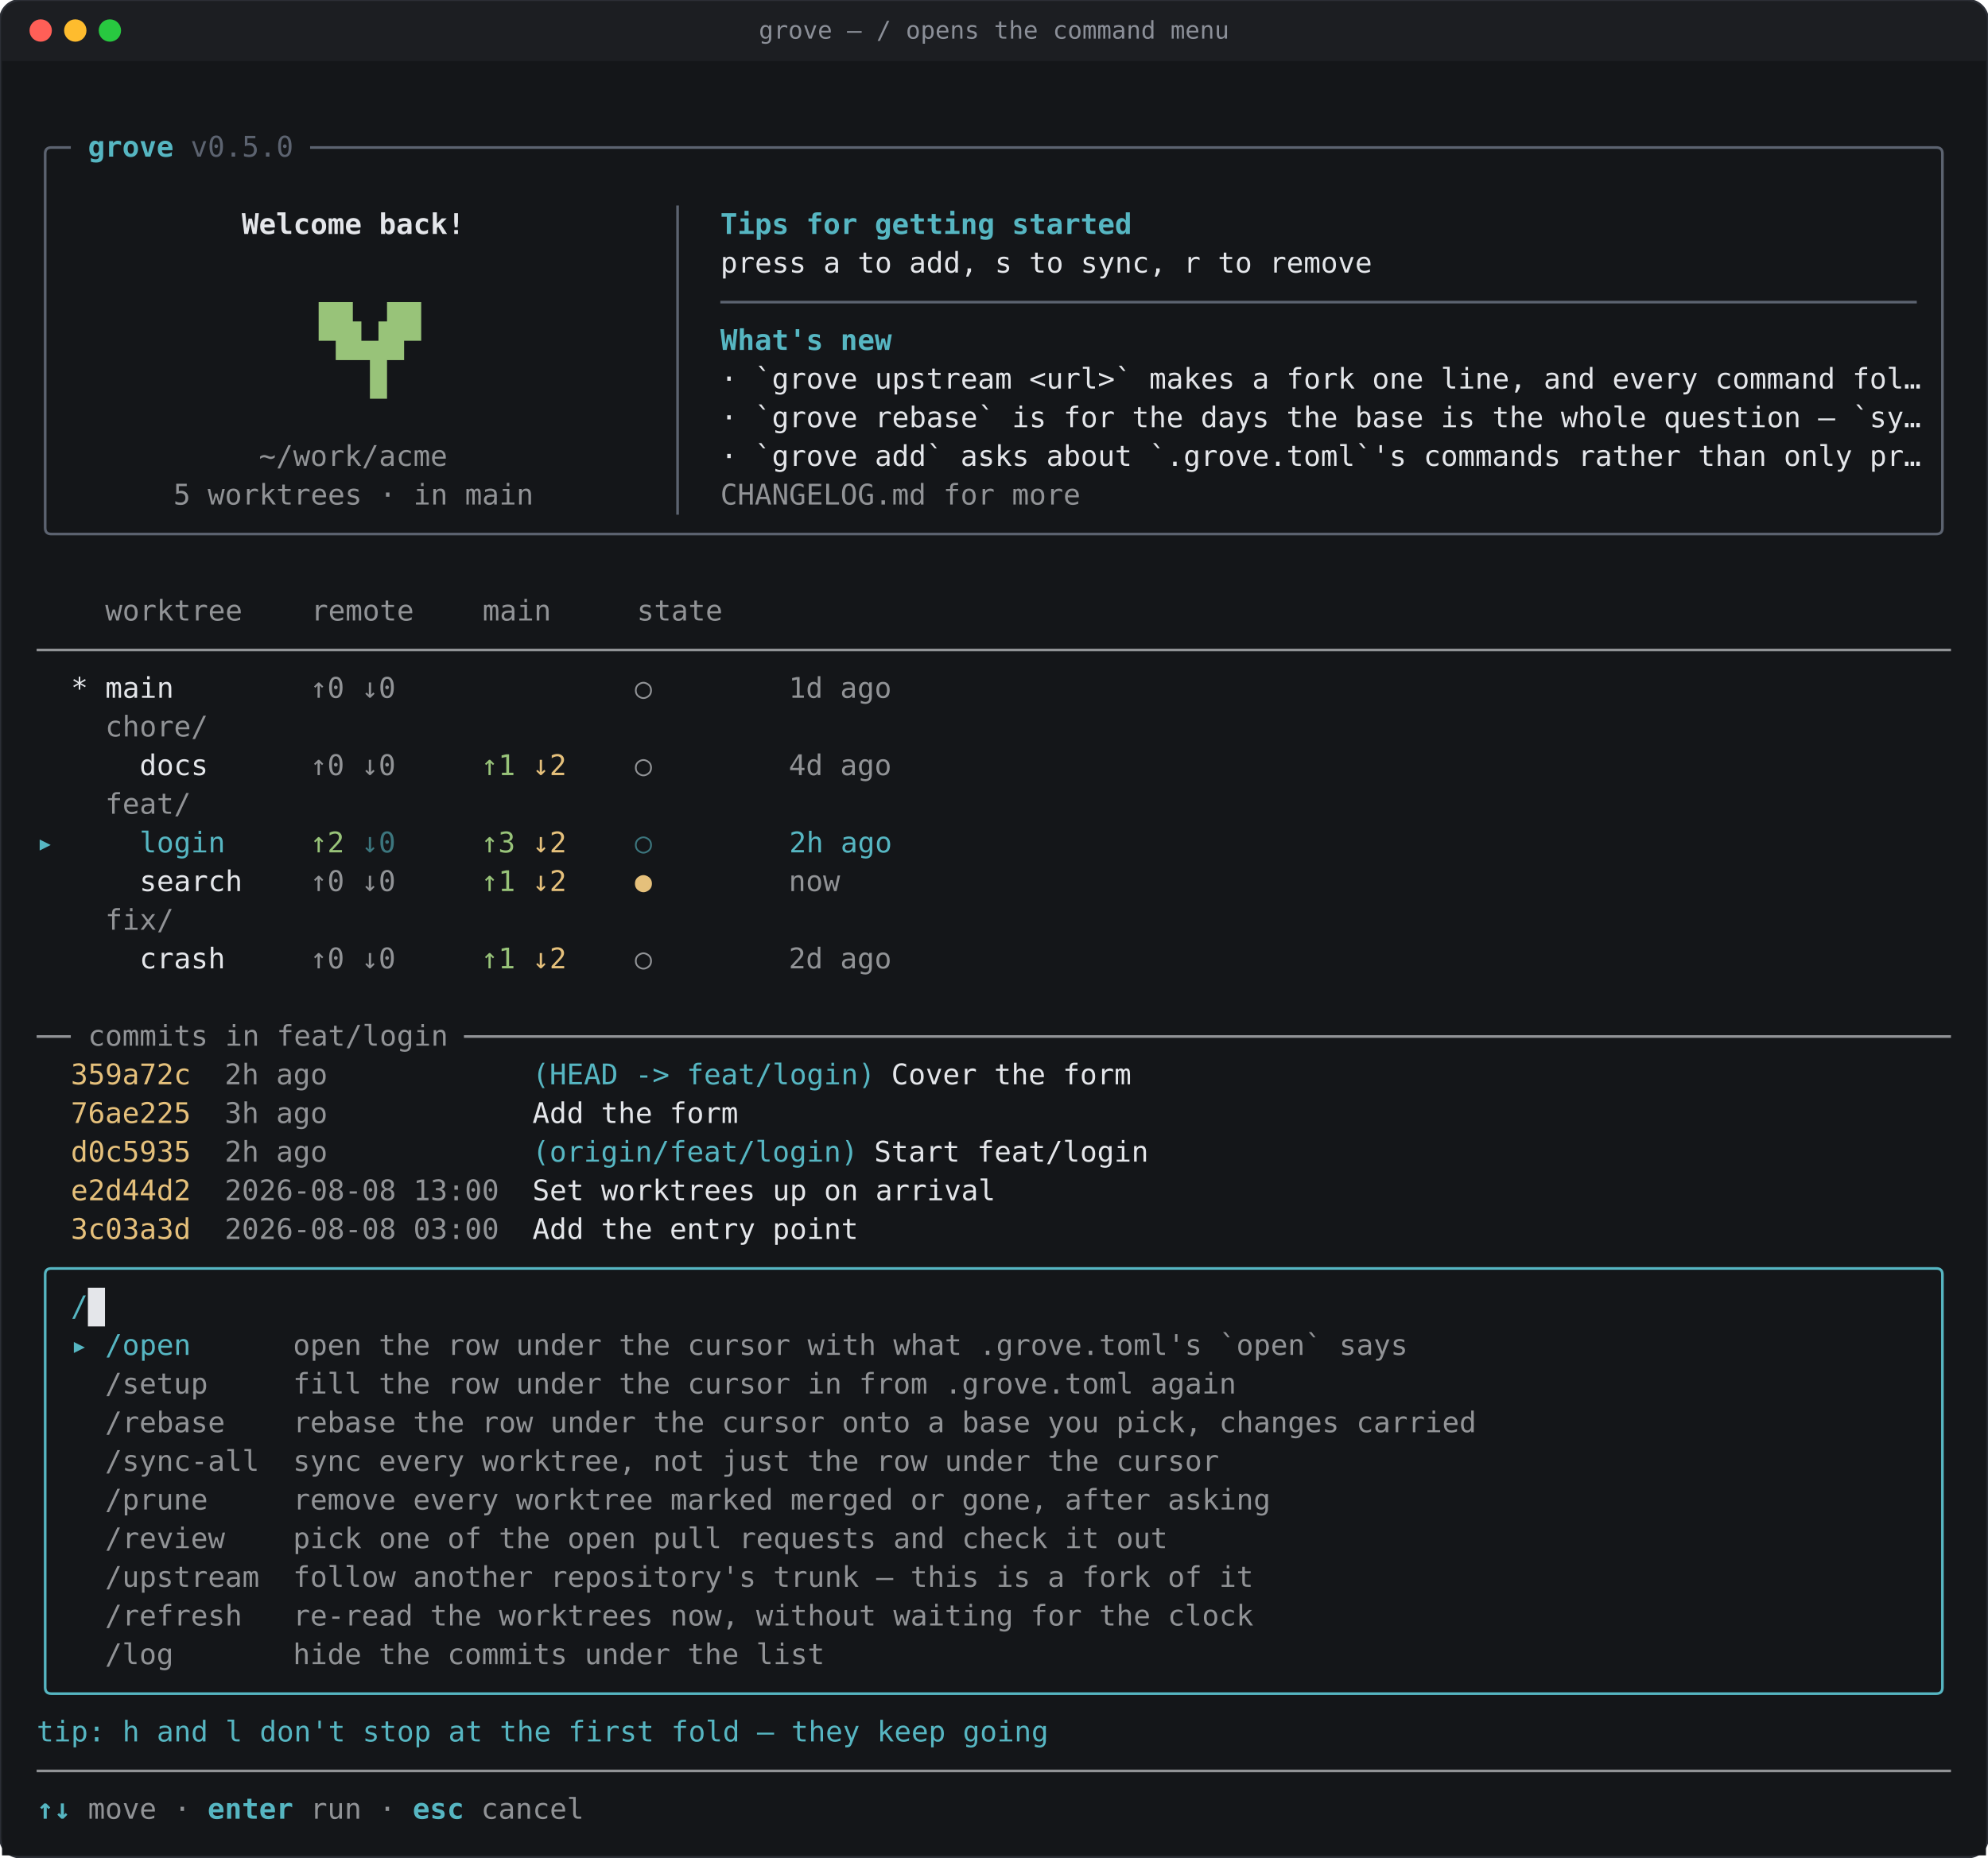
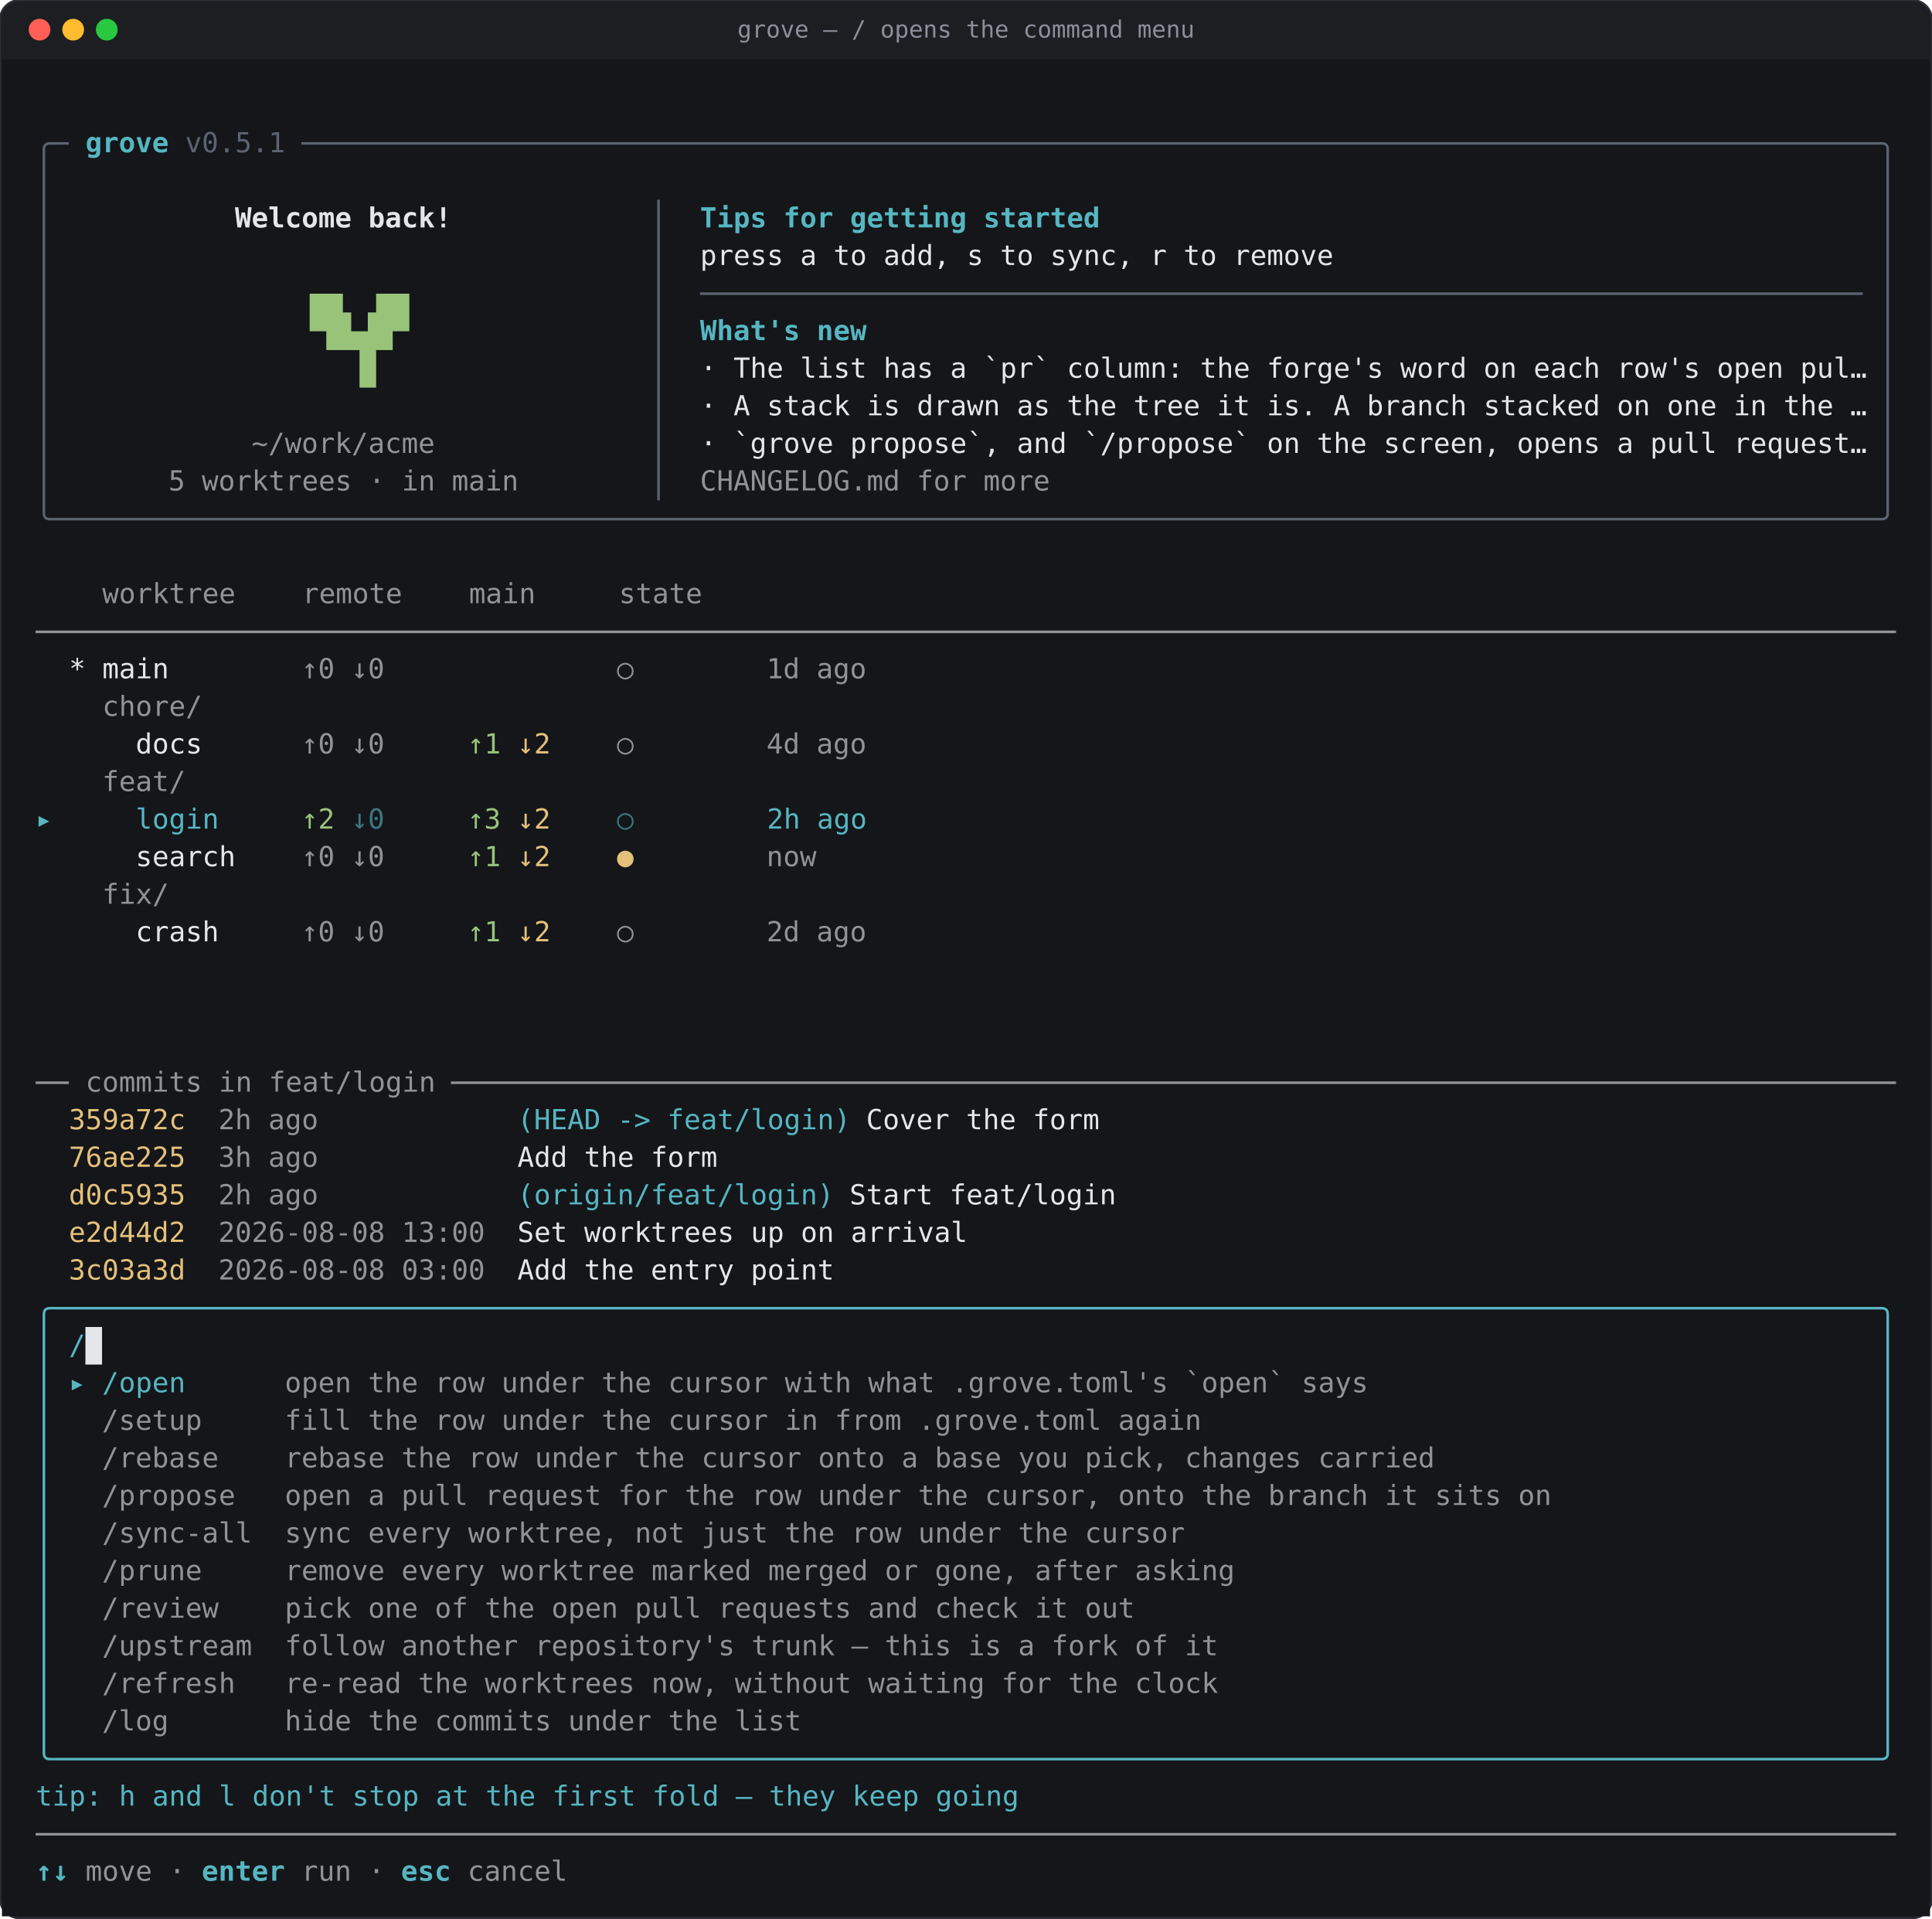
- <svg xmlns="http://www.w3.org/2000/svg" width="977" height="913" viewBox="0 0 977 913" font-family="ui-monospace, SFMono-Regular, Menlo, Consolas, 'DejaVu Sans Mono', monospace" font-size="14">
-   <rect width="977" height="913" rx="10" fill="#1c1e22" stroke="#2c2f36" />
-   <rect x="1" y="30" width="975" height="882" fill="#141619" />
+ <svg xmlns="http://www.w3.org/2000/svg" width="977" height="970" viewBox="0 0 977 970" font-family="ui-monospace, SFMono-Regular, Menlo, Consolas, 'DejaVu Sans Mono', monospace" font-size="14">
+   <rect width="977" height="970" rx="10" fill="#1c1e22" stroke="#2c2f36" />
+   <rect x="1" y="30" width="975" height="939" fill="#141619" />
  <circle cx="20" cy="15" r="5.5" fill="#ff5f57" />
  <circle cx="37" cy="15" r="5.5" fill="#febc2e" />
  <circle cx="54" cy="15" r="5.5" fill="#28c840" />
  <text x="488.5" y="19" fill="#8b8f98" font-size="12" text-anchor="middle">grove — / opens the command menu</text>
-   <rect x="43.2" y="633.0" width="8.4" height="19" fill="#e4e6ea" />
+   <rect x="43.2" y="671.0" width="8.4" height="19" fill="#e4e6ea" />
  <path fill="#98c379" opacity="1" d="M156.60 148.50h4.20v9.50h-4.20zM160.80 148.50h8.40v9.50h-8.40zM169.20 148.50h4.20v9.50h-4.20zM190.20 148.50h4.20v9.50h-4.20zM194.40 148.50h8.40v9.50h-8.40zM202.80 148.50h4.20v9.50h-4.20zM156.60 158.00h4.20v9.50h-4.20zM160.80 158.00h4.20v9.50h-4.20zM165.00 158.00h4.20v9.50h-4.20zM165.00 167.50h4.20v9.50h-4.20zM169.20 158.00h8.40v19.00h-8.40zM177.60 167.50h8.40v9.50h-8.40zM186.00 158.00h8.40v19.00h-8.40zM194.40 158.00h4.20v9.50h-4.20zM198.60 158.00h4.20v9.50h-4.20zM194.40 167.50h4.20v9.50h-4.20zM202.80 158.00h4.20v9.50h-4.20zM181.80 177.00h4.20v19.00h-4.20zM186.00 177.00h4.20v19.00h-4.20z" />
  <path fill="none" stroke="#5c6370" stroke-width="1.3" opacity="1" d="M22.20 82.00V75.50Q22.20 72.50 25.20 72.50H26.40M26.40 72.50H34.80M152.40 72.50H950.40M954.60 82.00V75.50Q954.60 72.50 951.60 72.50H950.40M22.20 82.00V101.00M954.60 82.00V101.00M22.20 101.00V120.00M333.00 101.00V120.00M954.60 101.00V120.00M22.20 120.00V139.00M333.00 120.00V139.00M954.60 120.00V139.00M22.20 139.00V158.00M333.00 139.00V158.00M354.00 148.50H942.00M954.60 139.00V158.00M22.20 158.00V177.00M333.00 158.00V177.00M954.60 158.00V177.00M22.20 177.00V196.00M333.00 177.00V196.00M954.60 177.00V196.00M22.20 196.00V215.00M333.00 196.00V215.00M954.60 196.00V215.00M22.20 215.00V234.00M333.00 215.00V234.00M954.60 215.00V234.00M22.20 234.00V253.00M333.00 234.00V253.00M954.60 234.00V253.00M22.20 253.00V259.50Q22.20 262.50 25.20 262.50H26.40M26.40 262.50H950.40M954.60 253.00V259.50Q954.60 262.50 951.60 262.50H950.40" />
-   <path fill="none" stroke="#e4e6ea" stroke-width="1.3" opacity="0.6" d="M18.00 319.50H958.80M18.00 509.50H34.80M228.00 509.50H958.80M18.00 870.50H958.80" />
-   <path fill="none" stroke="#56b6c2" stroke-width="1.3" opacity="1" d="M22.20 633.00V626.50Q22.20 623.50 25.20 623.50H26.40M26.40 623.50H950.40M954.60 633.00V626.50Q954.60 623.50 951.60 623.50H950.40M22.20 633.00V652.00M954.60 633.00V652.00M22.20 652.00V671.00M954.60 652.00V671.00M22.20 671.00V690.00M954.60 671.00V690.00M22.20 690.00V709.00M954.60 690.00V709.00M22.20 709.00V728.00M954.60 709.00V728.00M22.20 728.00V747.00M954.60 728.00V747.00M22.20 747.00V766.00M954.60 747.00V766.00M22.20 766.00V785.00M954.60 766.00V785.00M22.20 785.00V804.00M954.60 785.00V804.00M22.20 804.00V823.00M954.60 804.00V823.00M22.20 823.00V829.50Q22.20 832.50 25.20 832.50H26.40M26.40 832.50H950.40M954.60 823.00V829.50Q954.60 832.50 951.60 832.50H950.40" />
+   <path fill="none" stroke="#e4e6ea" stroke-width="1.3" opacity="0.6" d="M18.00 319.50H958.80M18.00 547.50H34.80M228.00 547.50H958.80M18.00 927.50H958.80" />
+   <path fill="none" stroke="#56b6c2" stroke-width="1.3" opacity="1" d="M22.20 671.00V664.50Q22.20 661.50 25.20 661.50H26.40M26.40 661.50H950.40M954.60 671.00V664.50Q954.60 661.50 951.60 661.50H950.40M22.20 671.00V690.00M954.60 671.00V690.00M22.20 690.00V709.00M954.60 690.00V709.00M22.20 709.00V728.00M954.60 709.00V728.00M22.20 728.00V747.00M954.60 728.00V747.00M22.20 747.00V766.00M954.60 747.00V766.00M22.20 766.00V785.00M954.60 766.00V785.00M22.20 785.00V804.00M954.60 785.00V804.00M22.20 804.00V823.00M954.60 804.00V823.00M22.20 823.00V842.00M954.60 823.00V842.00M22.20 842.00V861.00M954.60 842.00V861.00M22.20 861.00V880.00M954.60 861.00V880.00M22.20 880.00V886.50Q22.20 889.50 25.20 889.50H26.40M26.40 889.50H950.40M954.60 880.00V886.50Q954.60 889.50 951.60 889.50H950.40" />
  <text x="43.2" y="77.0" fill="#56b6c2" font-weight="600" textLength="42.0" lengthAdjust="spacingAndGlyphs" xml:space="preserve">grove</text>
-   <text x="85.2" y="77.0" fill="#5c6370" textLength="67.2" lengthAdjust="spacingAndGlyphs" xml:space="preserve"> v0.5.0 </text>
+   <text x="85.2" y="77.0" fill="#5c6370" textLength="67.2" lengthAdjust="spacingAndGlyphs" xml:space="preserve"> v0.5.1 </text>
  <text x="118.8" y="115.0" fill="#e4e6ea" font-weight="600" textLength="109.2" lengthAdjust="spacingAndGlyphs" xml:space="preserve">Welcome back!</text>
  <text x="354.0" y="115.0" fill="#56b6c2" font-weight="600" textLength="201.6" lengthAdjust="spacingAndGlyphs" xml:space="preserve">Tips for getting started</text>
  <text x="337.2" y="134.0" fill="#e4e6ea" textLength="613.2" lengthAdjust="spacingAndGlyphs" xml:space="preserve">  press a to add, s to sync, r to remove                                 </text>
  <text x="354.0" y="172.0" fill="#56b6c2" font-weight="600" textLength="84.0" lengthAdjust="spacingAndGlyphs" xml:space="preserve">What's new</text>
-   <text x="337.2" y="191.0" fill="#e4e6ea" textLength="613.2" lengthAdjust="spacingAndGlyphs" xml:space="preserve">  · `grove upstream &lt;url&gt;` makes a fork one line, and every command fol… </text>
-   <text x="337.2" y="210.0" fill="#e4e6ea" textLength="613.2" lengthAdjust="spacingAndGlyphs" xml:space="preserve">  · `grove rebase` is for the days the base is the whole question — `sy… </text>
+   <text x="337.2" y="191.0" fill="#e4e6ea" textLength="613.2" lengthAdjust="spacingAndGlyphs" xml:space="preserve">  · The list has a `pr` column: the forge's word on each row's open pul… </text>
+   <text x="337.2" y="210.0" fill="#e4e6ea" textLength="613.2" lengthAdjust="spacingAndGlyphs" xml:space="preserve">  · A stack is drawn as the tree it is. A branch stacked on one in the … </text>
  <text x="127.2" y="229.0" fill="#e4e6ea" opacity="0.6" textLength="92.4" lengthAdjust="spacingAndGlyphs" xml:space="preserve">~/work/acme</text>
-   <text x="337.2" y="229.0" fill="#e4e6ea" textLength="613.2" lengthAdjust="spacingAndGlyphs" xml:space="preserve">  · `grove add` asks about `.grove.toml`'s commands rather than only pr… </text>
+   <text x="337.2" y="229.0" fill="#e4e6ea" textLength="613.2" lengthAdjust="spacingAndGlyphs" xml:space="preserve">  · `grove propose`, and `/propose` on the screen, opens a pull request… </text>
  <text x="85.2" y="248.0" fill="#e4e6ea" opacity="0.6" textLength="176.4" lengthAdjust="spacingAndGlyphs" xml:space="preserve">5 worktrees · in main</text>
  <text x="354.0" y="248.0" fill="#e4e6ea" opacity="0.6" textLength="176.4" lengthAdjust="spacingAndGlyphs" xml:space="preserve">CHANGELOG.md for more</text>
  <text x="18.0" y="305.0" fill="#e4e6ea" opacity="0.6" textLength="336.0" lengthAdjust="spacingAndGlyphs" xml:space="preserve">    worktree    remote    main     state</text>
  <text x="18.0" y="343.0" fill="#e4e6ea" textLength="134.4" lengthAdjust="spacingAndGlyphs" xml:space="preserve">  * main        </text>
  <text x="152.4" y="343.0" fill="#e4e6ea" opacity="0.6" textLength="16.8" lengthAdjust="spacingAndGlyphs" xml:space="preserve">↑0</text>
  <text x="177.6" y="343.0" fill="#e4e6ea" opacity="0.6" textLength="16.8" lengthAdjust="spacingAndGlyphs" xml:space="preserve">↓0</text>
  <text x="312.0" y="343.0" fill="#e4e6ea" opacity="0.6" textLength="8.4" lengthAdjust="spacingAndGlyphs" xml:space="preserve">○</text>
  <text x="387.6" y="343.0" fill="#e4e6ea" opacity="0.6" textLength="50.4" lengthAdjust="spacingAndGlyphs" xml:space="preserve">1d ago</text>
  <text x="18.0" y="362.0" fill="#e4e6ea" opacity="0.6" textLength="84.0" lengthAdjust="spacingAndGlyphs" xml:space="preserve">    chore/</text>
  <text x="18.0" y="381.0" fill="#e4e6ea" textLength="134.4" lengthAdjust="spacingAndGlyphs" xml:space="preserve">      docs      </text>
  <text x="152.4" y="381.0" fill="#e4e6ea" opacity="0.6" textLength="16.8" lengthAdjust="spacingAndGlyphs" xml:space="preserve">↑0</text>
  <text x="177.6" y="381.0" fill="#e4e6ea" opacity="0.6" textLength="16.8" lengthAdjust="spacingAndGlyphs" xml:space="preserve">↓0</text>
  <text x="236.4" y="381.0" fill="#98c379" textLength="16.8" lengthAdjust="spacingAndGlyphs" xml:space="preserve">↑1</text>
  <text x="261.6" y="381.0" fill="#e5c07b" textLength="16.8" lengthAdjust="spacingAndGlyphs" xml:space="preserve">↓2</text>
  <text x="312.0" y="381.0" fill="#e4e6ea" opacity="0.6" textLength="8.4" lengthAdjust="spacingAndGlyphs" xml:space="preserve">○</text>
  <text x="387.6" y="381.0" fill="#e4e6ea" opacity="0.6" textLength="50.4" lengthAdjust="spacingAndGlyphs" xml:space="preserve">4d ago</text>
  <text x="18.0" y="400.0" fill="#e4e6ea" opacity="0.6" textLength="75.6" lengthAdjust="spacingAndGlyphs" xml:space="preserve">    feat/</text>
  <text x="18.0" y="419.0" fill="#56b6c2" textLength="134.4" lengthAdjust="spacingAndGlyphs" xml:space="preserve">▸     login     </text>
  <text x="152.4" y="419.0" fill="#98c379" textLength="16.8" lengthAdjust="spacingAndGlyphs" xml:space="preserve">↑2</text>
  <text x="177.6" y="419.0" fill="#56b6c2" opacity="0.6" textLength="16.8" lengthAdjust="spacingAndGlyphs" xml:space="preserve">↓0</text>
  <text x="236.4" y="419.0" fill="#98c379" textLength="16.8" lengthAdjust="spacingAndGlyphs" xml:space="preserve">↑3</text>
  <text x="261.6" y="419.0" fill="#e5c07b" textLength="16.8" lengthAdjust="spacingAndGlyphs" xml:space="preserve">↓2</text>
  <text x="312.0" y="419.0" fill="#56b6c2" opacity="0.6" textLength="8.4" lengthAdjust="spacingAndGlyphs" xml:space="preserve">○</text>
  <text x="320.4" y="419.0" fill="#56b6c2" textLength="117.6" lengthAdjust="spacingAndGlyphs" xml:space="preserve">        2h ago</text>
  <text x="18.0" y="438.0" fill="#e4e6ea" textLength="134.4" lengthAdjust="spacingAndGlyphs" xml:space="preserve">      search    </text>
  <text x="152.4" y="438.0" fill="#e4e6ea" opacity="0.6" textLength="16.8" lengthAdjust="spacingAndGlyphs" xml:space="preserve">↑0</text>
  <text x="177.6" y="438.0" fill="#e4e6ea" opacity="0.6" textLength="16.8" lengthAdjust="spacingAndGlyphs" xml:space="preserve">↓0</text>
  <text x="236.4" y="438.0" fill="#98c379" textLength="16.8" lengthAdjust="spacingAndGlyphs" xml:space="preserve">↑1</text>
  <text x="261.6" y="438.0" fill="#e5c07b" textLength="16.8" lengthAdjust="spacingAndGlyphs" xml:space="preserve">↓2</text>
  <text x="312.0" y="438.0" fill="#e5c07b" textLength="8.4" lengthAdjust="spacingAndGlyphs" xml:space="preserve">●</text>
  <text x="387.6" y="438.0" fill="#e4e6ea" opacity="0.6" textLength="50.4" lengthAdjust="spacingAndGlyphs" xml:space="preserve">now   </text>
  <text x="18.0" y="457.0" fill="#e4e6ea" opacity="0.6" textLength="67.2" lengthAdjust="spacingAndGlyphs" xml:space="preserve">    fix/</text>
  <text x="18.0" y="476.0" fill="#e4e6ea" textLength="134.4" lengthAdjust="spacingAndGlyphs" xml:space="preserve">      crash     </text>
  <text x="152.4" y="476.0" fill="#e4e6ea" opacity="0.6" textLength="16.8" lengthAdjust="spacingAndGlyphs" xml:space="preserve">↑0</text>
  <text x="177.6" y="476.0" fill="#e4e6ea" opacity="0.6" textLength="16.8" lengthAdjust="spacingAndGlyphs" xml:space="preserve">↓0</text>
  <text x="236.4" y="476.0" fill="#98c379" textLength="16.8" lengthAdjust="spacingAndGlyphs" xml:space="preserve">↑1</text>
  <text x="261.6" y="476.0" fill="#e5c07b" textLength="16.8" lengthAdjust="spacingAndGlyphs" xml:space="preserve">↓2</text>
  <text x="312.0" y="476.0" fill="#e4e6ea" opacity="0.6" textLength="8.4" lengthAdjust="spacingAndGlyphs" xml:space="preserve">○</text>
  <text x="387.6" y="476.0" fill="#e4e6ea" opacity="0.6" textLength="50.4" lengthAdjust="spacingAndGlyphs" xml:space="preserve">2d ago</text>
-   <text x="34.8" y="514.0" fill="#e4e6ea" opacity="0.6" textLength="193.2" lengthAdjust="spacingAndGlyphs" xml:space="preserve"> commits in feat/login </text>
-   <text x="34.8" y="533.0" fill="#e5c07b" textLength="58.8" lengthAdjust="spacingAndGlyphs" xml:space="preserve">359a72c</text>
-   <text x="110.4" y="533.0" fill="#e4e6ea" opacity="0.6" textLength="134.4" lengthAdjust="spacingAndGlyphs" xml:space="preserve">2h ago          </text>
-   <text x="261.6" y="533.0" fill="#56b6c2" textLength="176.4" lengthAdjust="spacingAndGlyphs" xml:space="preserve">(HEAD -&gt; feat/login) </text>
-   <text x="438.0" y="533.0" fill="#e4e6ea" textLength="117.6" lengthAdjust="spacingAndGlyphs" xml:space="preserve">Cover the form</text>
-   <text x="34.8" y="552.0" fill="#e5c07b" textLength="58.8" lengthAdjust="spacingAndGlyphs" xml:space="preserve">76ae225</text>
-   <text x="110.4" y="552.0" fill="#e4e6ea" opacity="0.6" textLength="134.4" lengthAdjust="spacingAndGlyphs" xml:space="preserve">3h ago          </text>
-   <text x="244.8" y="552.0" fill="#e4e6ea" textLength="117.6" lengthAdjust="spacingAndGlyphs" xml:space="preserve">  Add the form</text>
-   <text x="34.8" y="571.0" fill="#e5c07b" textLength="58.8" lengthAdjust="spacingAndGlyphs" xml:space="preserve">d0c5935</text>
+   <text x="34.8" y="552.0" fill="#e4e6ea" opacity="0.6" textLength="193.2" lengthAdjust="spacingAndGlyphs" xml:space="preserve"> commits in feat/login </text>
+   <text x="34.8" y="571.0" fill="#e5c07b" textLength="58.8" lengthAdjust="spacingAndGlyphs" xml:space="preserve">359a72c</text>
  <text x="110.4" y="571.0" fill="#e4e6ea" opacity="0.6" textLength="134.4" lengthAdjust="spacingAndGlyphs" xml:space="preserve">2h ago          </text>
-   <text x="261.6" y="571.0" fill="#56b6c2" textLength="168.0" lengthAdjust="spacingAndGlyphs" xml:space="preserve">(origin/feat/login) </text>
-   <text x="429.6" y="571.0" fill="#e4e6ea" textLength="134.4" lengthAdjust="spacingAndGlyphs" xml:space="preserve">Start feat/login</text>
-   <text x="34.8" y="590.0" fill="#e5c07b" textLength="58.8" lengthAdjust="spacingAndGlyphs" xml:space="preserve">e2d44d2</text>
-   <text x="110.4" y="590.0" fill="#e4e6ea" opacity="0.6" textLength="134.4" lengthAdjust="spacingAndGlyphs" xml:space="preserve">2026-08-08 13:00</text>
-   <text x="244.8" y="590.0" fill="#e4e6ea" textLength="243.6" lengthAdjust="spacingAndGlyphs" xml:space="preserve">  Set worktrees up on arrival</text>
-   <text x="34.8" y="609.0" fill="#e5c07b" textLength="58.8" lengthAdjust="spacingAndGlyphs" xml:space="preserve">3c03a3d</text>
-   <text x="110.4" y="609.0" fill="#e4e6ea" opacity="0.6" textLength="134.4" lengthAdjust="spacingAndGlyphs" xml:space="preserve">2026-08-08 03:00</text>
-   <text x="244.8" y="609.0" fill="#e4e6ea" textLength="176.4" lengthAdjust="spacingAndGlyphs" xml:space="preserve">  Add the entry point</text>
-   <text x="34.8" y="647.0" fill="#56b6c2" textLength="8.4" lengthAdjust="spacingAndGlyphs" xml:space="preserve">/</text>
-   <text x="34.8" y="666.0" fill="#56b6c2" textLength="92.4" lengthAdjust="spacingAndGlyphs" xml:space="preserve">▸ /open    </text>
-   <text x="144.0" y="666.0" fill="#e4e6ea" opacity="0.6" textLength="546.0" lengthAdjust="spacingAndGlyphs" xml:space="preserve">open the row under the cursor with what .grove.toml's `open` says</text>
-   <text x="51.6" y="685.0" fill="#e4e6ea" opacity="0.6" textLength="75.6" lengthAdjust="spacingAndGlyphs" xml:space="preserve">/setup   </text>
-   <text x="144.0" y="685.0" fill="#e4e6ea" opacity="0.6" textLength="462.0" lengthAdjust="spacingAndGlyphs" xml:space="preserve">fill the row under the cursor in from .grove.toml again</text>
-   <text x="51.6" y="704.0" fill="#e4e6ea" opacity="0.6" textLength="75.6" lengthAdjust="spacingAndGlyphs" xml:space="preserve">/rebase  </text>
-   <text x="144.0" y="704.0" fill="#e4e6ea" opacity="0.6" textLength="579.6" lengthAdjust="spacingAndGlyphs" xml:space="preserve">rebase the row under the cursor onto a base you pick, changes carried</text>
-   <text x="51.6" y="723.0" fill="#e4e6ea" opacity="0.6" textLength="75.6" lengthAdjust="spacingAndGlyphs" xml:space="preserve">/sync-all</text>
-   <text x="144.0" y="723.0" fill="#e4e6ea" opacity="0.6" textLength="453.6" lengthAdjust="spacingAndGlyphs" xml:space="preserve">sync every worktree, not just the row under the cursor</text>
-   <text x="51.6" y="742.0" fill="#e4e6ea" opacity="0.6" textLength="75.6" lengthAdjust="spacingAndGlyphs" xml:space="preserve">/prune   </text>
-   <text x="144.0" y="742.0" fill="#e4e6ea" opacity="0.6" textLength="478.8" lengthAdjust="spacingAndGlyphs" xml:space="preserve">remove every worktree marked merged or gone, after asking</text>
-   <text x="51.6" y="761.0" fill="#e4e6ea" opacity="0.6" textLength="75.6" lengthAdjust="spacingAndGlyphs" xml:space="preserve">/review  </text>
-   <text x="144.0" y="761.0" fill="#e4e6ea" opacity="0.6" textLength="428.4" lengthAdjust="spacingAndGlyphs" xml:space="preserve">pick one of the open pull requests and check it out</text>
-   <text x="51.6" y="780.0" fill="#e4e6ea" opacity="0.6" textLength="75.6" lengthAdjust="spacingAndGlyphs" xml:space="preserve">/upstream</text>
-   <text x="144.0" y="780.0" fill="#e4e6ea" opacity="0.6" textLength="470.4" lengthAdjust="spacingAndGlyphs" xml:space="preserve">follow another repository's trunk — this is a fork of it</text>
-   <text x="51.6" y="799.0" fill="#e4e6ea" opacity="0.6" textLength="75.6" lengthAdjust="spacingAndGlyphs" xml:space="preserve">/refresh </text>
-   <text x="144.0" y="799.0" fill="#e4e6ea" opacity="0.6" textLength="470.4" lengthAdjust="spacingAndGlyphs" xml:space="preserve">re-read the worktrees now, without waiting for the clock</text>
-   <text x="51.6" y="818.0" fill="#e4e6ea" opacity="0.6" textLength="75.6" lengthAdjust="spacingAndGlyphs" xml:space="preserve">/log     </text>
-   <text x="144.0" y="818.0" fill="#e4e6ea" opacity="0.6" textLength="260.4" lengthAdjust="spacingAndGlyphs" xml:space="preserve">hide the commits under the list</text>
-   <text x="18.0" y="856.0" fill="#56b6c2" textLength="495.6" lengthAdjust="spacingAndGlyphs" xml:space="preserve">tip: h and l don't stop at the first fold — they keep going</text>
-   <text x="18.0" y="894.0" fill="#56b6c2" font-weight="600" textLength="16.8" lengthAdjust="spacingAndGlyphs" xml:space="preserve">↑↓</text>
-   <text x="34.8" y="894.0" fill="#e4e6ea" opacity="0.6" textLength="67.2" lengthAdjust="spacingAndGlyphs" xml:space="preserve"> move · </text>
-   <text x="102.0" y="894.0" fill="#56b6c2" font-weight="600" textLength="42.0" lengthAdjust="spacingAndGlyphs" xml:space="preserve">enter</text>
-   <text x="144.0" y="894.0" fill="#e4e6ea" opacity="0.6" textLength="58.8" lengthAdjust="spacingAndGlyphs" xml:space="preserve"> run · </text>
-   <text x="202.8" y="894.0" fill="#56b6c2" font-weight="600" textLength="25.2" lengthAdjust="spacingAndGlyphs" xml:space="preserve">esc</text>
-   <text x="228.0" y="894.0" fill="#e4e6ea" opacity="0.6" textLength="58.8" lengthAdjust="spacingAndGlyphs" xml:space="preserve"> cancel</text>
+   <text x="261.6" y="571.0" fill="#56b6c2" textLength="176.4" lengthAdjust="spacingAndGlyphs" xml:space="preserve">(HEAD -&gt; feat/login) </text>
+   <text x="438.0" y="571.0" fill="#e4e6ea" textLength="117.6" lengthAdjust="spacingAndGlyphs" xml:space="preserve">Cover the form</text>
+   <text x="34.8" y="590.0" fill="#e5c07b" textLength="58.8" lengthAdjust="spacingAndGlyphs" xml:space="preserve">76ae225</text>
+   <text x="110.4" y="590.0" fill="#e4e6ea" opacity="0.6" textLength="134.4" lengthAdjust="spacingAndGlyphs" xml:space="preserve">3h ago          </text>
+   <text x="244.8" y="590.0" fill="#e4e6ea" textLength="117.6" lengthAdjust="spacingAndGlyphs" xml:space="preserve">  Add the form</text>
+   <text x="34.8" y="609.0" fill="#e5c07b" textLength="58.8" lengthAdjust="spacingAndGlyphs" xml:space="preserve">d0c5935</text>
+   <text x="110.4" y="609.0" fill="#e4e6ea" opacity="0.6" textLength="134.4" lengthAdjust="spacingAndGlyphs" xml:space="preserve">2h ago          </text>
+   <text x="261.6" y="609.0" fill="#56b6c2" textLength="168.0" lengthAdjust="spacingAndGlyphs" xml:space="preserve">(origin/feat/login) </text>
+   <text x="429.6" y="609.0" fill="#e4e6ea" textLength="134.4" lengthAdjust="spacingAndGlyphs" xml:space="preserve">Start feat/login</text>
+   <text x="34.8" y="628.0" fill="#e5c07b" textLength="58.8" lengthAdjust="spacingAndGlyphs" xml:space="preserve">e2d44d2</text>
+   <text x="110.4" y="628.0" fill="#e4e6ea" opacity="0.6" textLength="134.4" lengthAdjust="spacingAndGlyphs" xml:space="preserve">2026-08-08 13:00</text>
+   <text x="244.8" y="628.0" fill="#e4e6ea" textLength="243.6" lengthAdjust="spacingAndGlyphs" xml:space="preserve">  Set worktrees up on arrival</text>
+   <text x="34.8" y="647.0" fill="#e5c07b" textLength="58.8" lengthAdjust="spacingAndGlyphs" xml:space="preserve">3c03a3d</text>
+   <text x="110.4" y="647.0" fill="#e4e6ea" opacity="0.6" textLength="134.4" lengthAdjust="spacingAndGlyphs" xml:space="preserve">2026-08-08 03:00</text>
+   <text x="244.8" y="647.0" fill="#e4e6ea" textLength="176.4" lengthAdjust="spacingAndGlyphs" xml:space="preserve">  Add the entry point</text>
+   <text x="34.8" y="685.0" fill="#56b6c2" textLength="8.4" lengthAdjust="spacingAndGlyphs" xml:space="preserve">/</text>
+   <text x="34.8" y="704.0" fill="#56b6c2" textLength="92.4" lengthAdjust="spacingAndGlyphs" xml:space="preserve">▸ /open    </text>
+   <text x="144.0" y="704.0" fill="#e4e6ea" opacity="0.6" textLength="546.0" lengthAdjust="spacingAndGlyphs" xml:space="preserve">open the row under the cursor with what .grove.toml's `open` says</text>
+   <text x="51.6" y="723.0" fill="#e4e6ea" opacity="0.6" textLength="75.6" lengthAdjust="spacingAndGlyphs" xml:space="preserve">/setup   </text>
+   <text x="144.0" y="723.0" fill="#e4e6ea" opacity="0.6" textLength="462.0" lengthAdjust="spacingAndGlyphs" xml:space="preserve">fill the row under the cursor in from .grove.toml again</text>
+   <text x="51.6" y="742.0" fill="#e4e6ea" opacity="0.6" textLength="75.6" lengthAdjust="spacingAndGlyphs" xml:space="preserve">/rebase  </text>
+   <text x="144.0" y="742.0" fill="#e4e6ea" opacity="0.6" textLength="579.6" lengthAdjust="spacingAndGlyphs" xml:space="preserve">rebase the row under the cursor onto a base you pick, changes carried</text>
+   <text x="51.6" y="761.0" fill="#e4e6ea" opacity="0.6" textLength="75.6" lengthAdjust="spacingAndGlyphs" xml:space="preserve">/propose </text>
+   <text x="144.0" y="761.0" fill="#e4e6ea" opacity="0.6" textLength="638.4" lengthAdjust="spacingAndGlyphs" xml:space="preserve">open a pull request for the row under the cursor, onto the branch it sits on</text>
+   <text x="51.6" y="780.0" fill="#e4e6ea" opacity="0.6" textLength="75.6" lengthAdjust="spacingAndGlyphs" xml:space="preserve">/sync-all</text>
+   <text x="144.0" y="780.0" fill="#e4e6ea" opacity="0.6" textLength="453.6" lengthAdjust="spacingAndGlyphs" xml:space="preserve">sync every worktree, not just the row under the cursor</text>
+   <text x="51.6" y="799.0" fill="#e4e6ea" opacity="0.6" textLength="75.6" lengthAdjust="spacingAndGlyphs" xml:space="preserve">/prune   </text>
+   <text x="144.0" y="799.0" fill="#e4e6ea" opacity="0.6" textLength="478.8" lengthAdjust="spacingAndGlyphs" xml:space="preserve">remove every worktree marked merged or gone, after asking</text>
+   <text x="51.6" y="818.0" fill="#e4e6ea" opacity="0.6" textLength="75.6" lengthAdjust="spacingAndGlyphs" xml:space="preserve">/review  </text>
+   <text x="144.0" y="818.0" fill="#e4e6ea" opacity="0.6" textLength="428.4" lengthAdjust="spacingAndGlyphs" xml:space="preserve">pick one of the open pull requests and check it out</text>
+   <text x="51.6" y="837.0" fill="#e4e6ea" opacity="0.6" textLength="75.6" lengthAdjust="spacingAndGlyphs" xml:space="preserve">/upstream</text>
+   <text x="144.0" y="837.0" fill="#e4e6ea" opacity="0.6" textLength="470.4" lengthAdjust="spacingAndGlyphs" xml:space="preserve">follow another repository's trunk — this is a fork of it</text>
+   <text x="51.6" y="856.0" fill="#e4e6ea" opacity="0.6" textLength="75.6" lengthAdjust="spacingAndGlyphs" xml:space="preserve">/refresh </text>
+   <text x="144.0" y="856.0" fill="#e4e6ea" opacity="0.6" textLength="470.4" lengthAdjust="spacingAndGlyphs" xml:space="preserve">re-read the worktrees now, without waiting for the clock</text>
+   <text x="51.6" y="875.0" fill="#e4e6ea" opacity="0.6" textLength="75.6" lengthAdjust="spacingAndGlyphs" xml:space="preserve">/log     </text>
+   <text x="144.0" y="875.0" fill="#e4e6ea" opacity="0.6" textLength="260.4" lengthAdjust="spacingAndGlyphs" xml:space="preserve">hide the commits under the list</text>
+   <text x="18.0" y="913.0" fill="#56b6c2" textLength="495.6" lengthAdjust="spacingAndGlyphs" xml:space="preserve">tip: h and l don't stop at the first fold — they keep going</text>
+   <text x="18.0" y="951.0" fill="#56b6c2" font-weight="600" textLength="16.8" lengthAdjust="spacingAndGlyphs" xml:space="preserve">↑↓</text>
+   <text x="34.8" y="951.0" fill="#e4e6ea" opacity="0.6" textLength="67.2" lengthAdjust="spacingAndGlyphs" xml:space="preserve"> move · </text>
+   <text x="102.0" y="951.0" fill="#56b6c2" font-weight="600" textLength="42.0" lengthAdjust="spacingAndGlyphs" xml:space="preserve">enter</text>
+   <text x="144.0" y="951.0" fill="#e4e6ea" opacity="0.6" textLength="58.8" lengthAdjust="spacingAndGlyphs" xml:space="preserve"> run · </text>
+   <text x="202.8" y="951.0" fill="#56b6c2" font-weight="600" textLength="25.2" lengthAdjust="spacingAndGlyphs" xml:space="preserve">esc</text>
+   <text x="228.0" y="951.0" fill="#e4e6ea" opacity="0.6" textLength="58.8" lengthAdjust="spacingAndGlyphs" xml:space="preserve"> cancel</text>
</svg>
